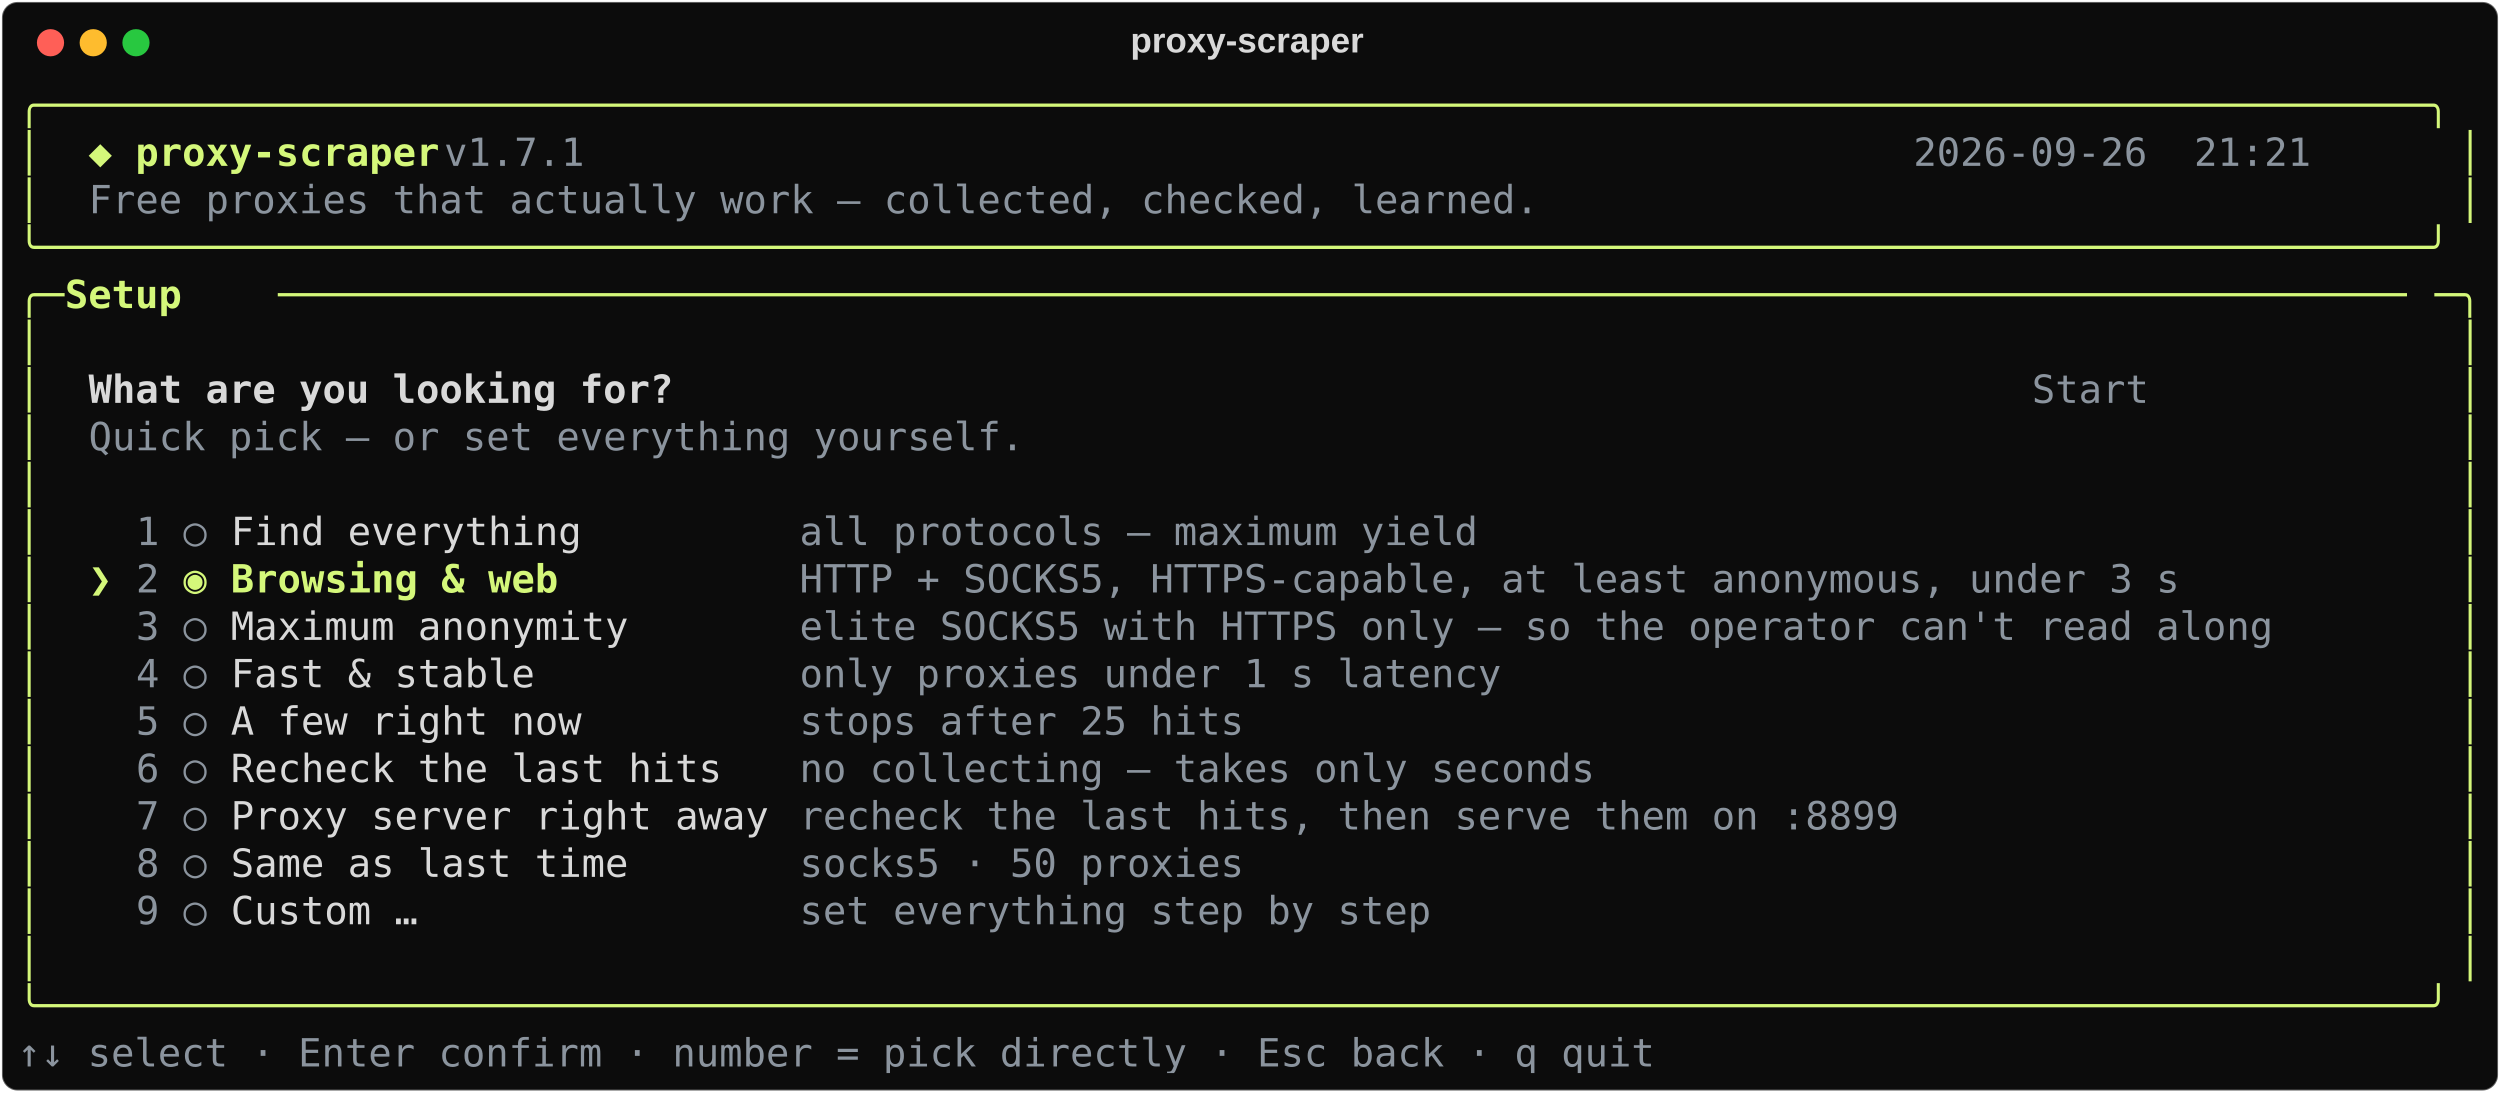
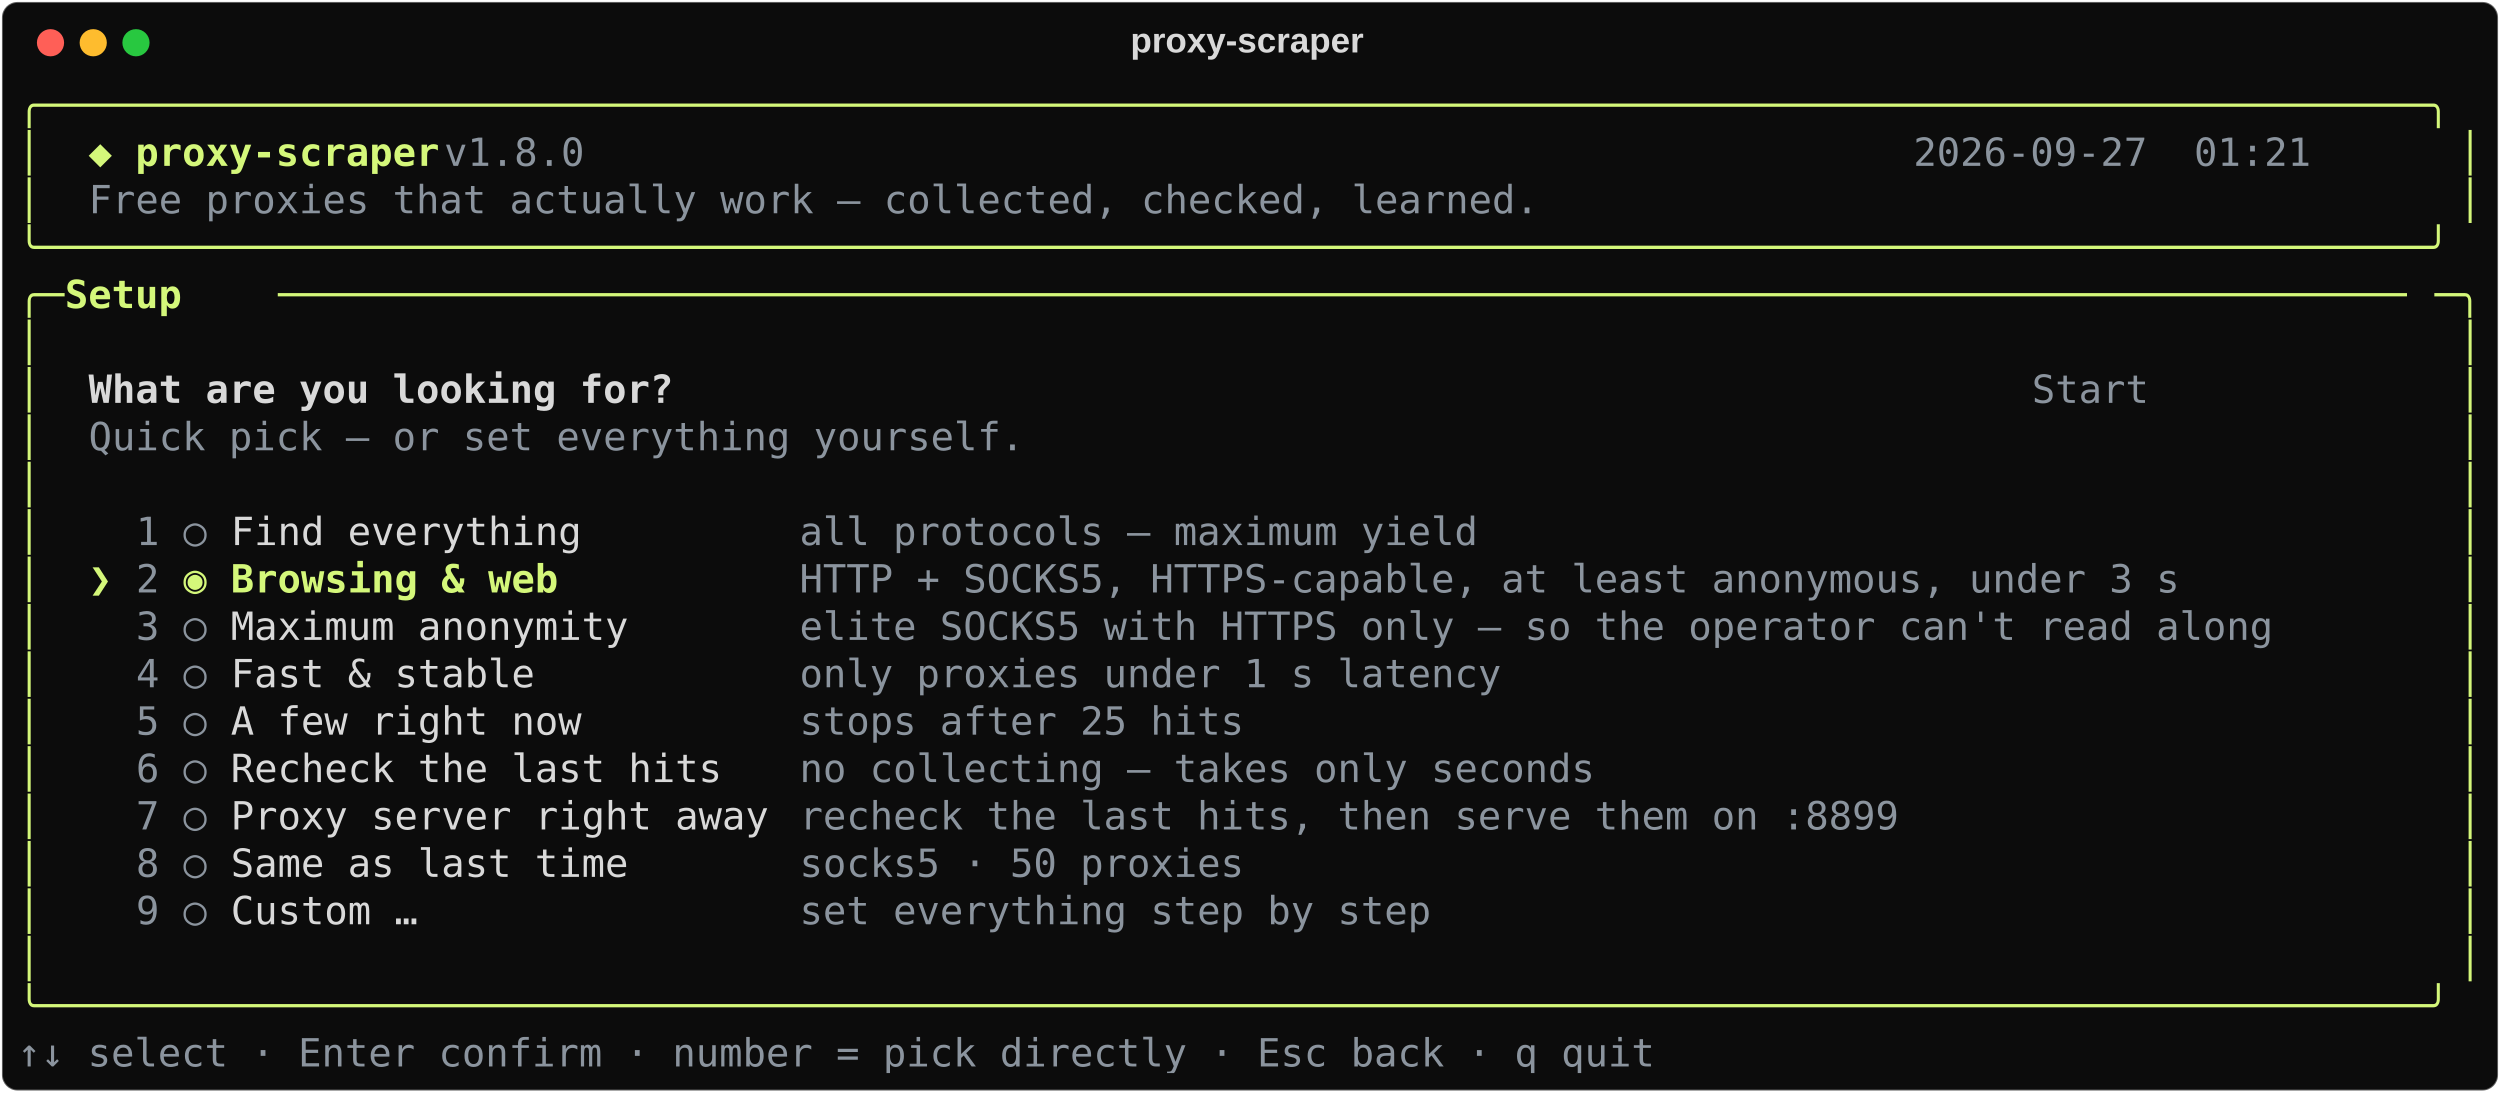
<svg xmlns="http://www.w3.org/2000/svg" class="rich-terminal" viewBox="0 0 1287 562.4">
  <style>

    @font-face {
        font-family: "Fira Code";
        src: local("FiraCode-Regular"),
                url("https://cdnjs.cloudflare.com/ajax/libs/firacode/6.2.0/woff2/FiraCode-Regular.woff2") format("woff2"),
                url("https://cdnjs.cloudflare.com/ajax/libs/firacode/6.2.0/woff/FiraCode-Regular.woff") format("woff");
        font-style: normal;
        font-weight: 400;
    }
    @font-face {
        font-family: "Fira Code";
        src: local("FiraCode-Bold"),
                url("https://cdnjs.cloudflare.com/ajax/libs/firacode/6.2.0/woff2/FiraCode-Bold.woff2") format("woff2"),
                url("https://cdnjs.cloudflare.com/ajax/libs/firacode/6.2.0/woff/FiraCode-Bold.woff") format("woff");
        font-style: bold;
        font-weight: 700;
    }

-     .terminal-229519434-matrix {
+     .terminal-3635425353-matrix {
        font-family: Fira Code, monospace;
        font-size: 20px;
        line-height: 24.4px;
        font-variant-east-asian: full-width;
    }

-     .terminal-229519434-title {
+     .terminal-3635425353-title {
        font-size: 18px;
        font-weight: bold;
        font-family: arial;
    }

-     .terminal-229519434-r1 { fill: #d4f77a }
- .terminal-229519434-r2 { fill: #d9d9d9 }
- .terminal-229519434-r3 { fill: #d4f77a;font-weight: bold }
- .terminal-229519434-r4 { fill: #8b949e }
- .terminal-229519434-r5 { fill: #d9d9d9;font-weight: bold }
+     .terminal-3635425353-r1 { fill: #d4f77a }
+ .terminal-3635425353-r2 { fill: #d9d9d9 }
+ .terminal-3635425353-r3 { fill: #d4f77a;font-weight: bold }
+ .terminal-3635425353-r4 { fill: #8b949e }
+ .terminal-3635425353-r5 { fill: #d9d9d9;font-weight: bold }
    </style>
  <defs>
-     <clipPath id="terminal-229519434-clip-terminal">
+     <clipPath id="terminal-3635425353-clip-terminal">
      <rect x="0" y="0" width="1267.8" height="511.4" />
    </clipPath>
-     <clipPath id="terminal-229519434-line-0">
+     <clipPath id="terminal-3635425353-line-0">
      <rect x="0" y="1.5" width="1268.8" height="24.65" />
    </clipPath>
-     <clipPath id="terminal-229519434-line-1">
+     <clipPath id="terminal-3635425353-line-1">
      <rect x="0" y="25.9" width="1268.8" height="24.65" />
    </clipPath>
-     <clipPath id="terminal-229519434-line-2">
+     <clipPath id="terminal-3635425353-line-2">
      <rect x="0" y="50.3" width="1268.8" height="24.65" />
    </clipPath>
-     <clipPath id="terminal-229519434-line-3">
+     <clipPath id="terminal-3635425353-line-3">
      <rect x="0" y="74.7" width="1268.8" height="24.65" />
    </clipPath>
-     <clipPath id="terminal-229519434-line-4">
+     <clipPath id="terminal-3635425353-line-4">
      <rect x="0" y="99.1" width="1268.8" height="24.65" />
    </clipPath>
-     <clipPath id="terminal-229519434-line-5">
+     <clipPath id="terminal-3635425353-line-5">
      <rect x="0" y="123.5" width="1268.8" height="24.65" />
    </clipPath>
-     <clipPath id="terminal-229519434-line-6">
+     <clipPath id="terminal-3635425353-line-6">
      <rect x="0" y="147.9" width="1268.8" height="24.65" />
    </clipPath>
-     <clipPath id="terminal-229519434-line-7">
+     <clipPath id="terminal-3635425353-line-7">
      <rect x="0" y="172.3" width="1268.8" height="24.65" />
    </clipPath>
-     <clipPath id="terminal-229519434-line-8">
+     <clipPath id="terminal-3635425353-line-8">
      <rect x="0" y="196.7" width="1268.8" height="24.65" />
    </clipPath>
-     <clipPath id="terminal-229519434-line-9">
+     <clipPath id="terminal-3635425353-line-9">
      <rect x="0" y="221.1" width="1268.8" height="24.65" />
    </clipPath>
-     <clipPath id="terminal-229519434-line-10">
+     <clipPath id="terminal-3635425353-line-10">
      <rect x="0" y="245.5" width="1268.8" height="24.65" />
    </clipPath>
-     <clipPath id="terminal-229519434-line-11">
+     <clipPath id="terminal-3635425353-line-11">
      <rect x="0" y="269.9" width="1268.8" height="24.65" />
    </clipPath>
-     <clipPath id="terminal-229519434-line-12">
+     <clipPath id="terminal-3635425353-line-12">
      <rect x="0" y="294.3" width="1268.8" height="24.65" />
    </clipPath>
-     <clipPath id="terminal-229519434-line-13">
+     <clipPath id="terminal-3635425353-line-13">
      <rect x="0" y="318.7" width="1268.8" height="24.65" />
    </clipPath>
-     <clipPath id="terminal-229519434-line-14">
+     <clipPath id="terminal-3635425353-line-14">
      <rect x="0" y="343.1" width="1268.8" height="24.65" />
    </clipPath>
-     <clipPath id="terminal-229519434-line-15">
+     <clipPath id="terminal-3635425353-line-15">
      <rect x="0" y="367.5" width="1268.8" height="24.65" />
    </clipPath>
-     <clipPath id="terminal-229519434-line-16">
+     <clipPath id="terminal-3635425353-line-16">
      <rect x="0" y="391.9" width="1268.8" height="24.65" />
    </clipPath>
-     <clipPath id="terminal-229519434-line-17">
+     <clipPath id="terminal-3635425353-line-17">
      <rect x="0" y="416.3" width="1268.8" height="24.65" />
    </clipPath>
-     <clipPath id="terminal-229519434-line-18">
+     <clipPath id="terminal-3635425353-line-18">
      <rect x="0" y="440.7" width="1268.8" height="24.65" />
    </clipPath>
-     <clipPath id="terminal-229519434-line-19">
+     <clipPath id="terminal-3635425353-line-19">
      <rect x="0" y="465.1" width="1268.8" height="24.65" />
    </clipPath>
  </defs>
  <rect fill="#0c0c0c" stroke="rgba(255,255,255,0.35)" stroke-width="1" x="1" y="1" width="1285" height="560.4" rx="8" />
-   <text class="terminal-229519434-title" fill="#d9d9d9" text-anchor="middle" x="642" y="27">proxy-scraper</text>
+   <text class="terminal-3635425353-title" fill="#d9d9d9" text-anchor="middle" x="642" y="27">proxy-scraper</text>
  <g transform="translate(26,22)">
    <circle cx="0" cy="0" r="7" fill="#ff5f57" />
    <circle cx="22" cy="0" r="7" fill="#febc2e" />
    <circle cx="44" cy="0" r="7" fill="#28c840" />
  </g>
-   <g transform="translate(9, 41)" clip-path="url(#terminal-229519434-clip-terminal)">
-     <g class="terminal-229519434-matrix">
-       <text class="terminal-229519434-r1" x="0" y="20" textLength="1268.8" clip-path="url(#terminal-229519434-line-0)">╭──────────────────────────────────────────────────────────────────────────────────────────────────────╮</text>
-       <text class="terminal-229519434-r2" x="1268.8" y="20" textLength="12.2" clip-path="url(#terminal-229519434-line-0)">
- </text>
-       <text class="terminal-229519434-r1" x="0" y="44.4" textLength="12.2" clip-path="url(#terminal-229519434-line-1)">│</text>
-       <text class="terminal-229519434-r3" x="36.6" y="44.4" textLength="183" clip-path="url(#terminal-229519434-line-1)">◆ proxy-scraper</text>
-       <text class="terminal-229519434-r4" x="219.6" y="44.4" textLength="97.6" clip-path="url(#terminal-229519434-line-1)">  v1.7.1</text>
-       <text class="terminal-229519434-r4" x="976" y="44.4" textLength="256.2" clip-path="url(#terminal-229519434-line-1)">    2026-09-26  21:21</text>
-       <text class="terminal-229519434-r1" x="1256.6" y="44.4" textLength="12.2" clip-path="url(#terminal-229519434-line-1)">│</text>
-       <text class="terminal-229519434-r2" x="1268.8" y="44.4" textLength="12.2" clip-path="url(#terminal-229519434-line-1)">
- </text>
-       <text class="terminal-229519434-r1" x="0" y="68.8" textLength="12.2" clip-path="url(#terminal-229519434-line-2)">│</text>
-       <text class="terminal-229519434-r4" x="36.6" y="68.8" textLength="939.4" clip-path="url(#terminal-229519434-line-2)">Free proxies that actually work – collected, checked, learned.               </text>
-       <text class="terminal-229519434-r1" x="1256.6" y="68.8" textLength="12.2" clip-path="url(#terminal-229519434-line-2)">│</text>
-       <text class="terminal-229519434-r2" x="1268.8" y="68.8" textLength="12.2" clip-path="url(#terminal-229519434-line-2)">
- </text>
-       <text class="terminal-229519434-r1" x="0" y="93.2" textLength="1268.8" clip-path="url(#terminal-229519434-line-3)">╰──────────────────────────────────────────────────────────────────────────────────────────────────────╯</text>
-       <text class="terminal-229519434-r2" x="1268.8" y="93.2" textLength="12.2" clip-path="url(#terminal-229519434-line-3)">
- </text>
-       <text class="terminal-229519434-r1" x="0" y="117.6" textLength="24.4" clip-path="url(#terminal-229519434-line-4)">╭─</text>
-       <text class="terminal-229519434-r3" x="24.4" y="117.6" textLength="109.8" clip-path="url(#terminal-229519434-line-4)">  Setup  </text>
-       <text class="terminal-229519434-r1" x="134.2" y="117.6" textLength="1110.2" clip-path="url(#terminal-229519434-line-4)">───────────────────────────────────────────────────────────────────────────────────────────</text>
-       <text class="terminal-229519434-r1" x="1244.4" y="117.6" textLength="24.4" clip-path="url(#terminal-229519434-line-4)">─╮</text>
-       <text class="terminal-229519434-r2" x="1268.8" y="117.6" textLength="12.2" clip-path="url(#terminal-229519434-line-4)">
- </text>
-       <text class="terminal-229519434-r1" x="0" y="142" textLength="12.2" clip-path="url(#terminal-229519434-line-5)">│</text>
-       <text class="terminal-229519434-r1" x="1256.6" y="142" textLength="12.2" clip-path="url(#terminal-229519434-line-5)">│</text>
-       <text class="terminal-229519434-r2" x="1268.8" y="142" textLength="12.2" clip-path="url(#terminal-229519434-line-5)">
- </text>
-       <text class="terminal-229519434-r1" x="0" y="166.4" textLength="12.2" clip-path="url(#terminal-229519434-line-6)">│</text>
-       <text class="terminal-229519434-r5" x="36.6" y="166.4" textLength="1000.4" clip-path="url(#terminal-229519434-line-6)">What are you looking for?                                                         </text>
-       <text class="terminal-229519434-r4" x="1037" y="166.4" textLength="195.2" clip-path="url(#terminal-229519434-line-6)">           Start</text>
-       <text class="terminal-229519434-r1" x="1256.6" y="166.4" textLength="12.2" clip-path="url(#terminal-229519434-line-6)">│</text>
-       <text class="terminal-229519434-r2" x="1268.8" y="166.4" textLength="12.2" clip-path="url(#terminal-229519434-line-6)">
- </text>
-       <text class="terminal-229519434-r1" x="0" y="190.8" textLength="12.2" clip-path="url(#terminal-229519434-line-7)">│</text>
-       <text class="terminal-229519434-r4" x="36.6" y="190.8" textLength="488" clip-path="url(#terminal-229519434-line-7)">Quick pick – or set everything yourself.</text>
-       <text class="terminal-229519434-r1" x="1256.6" y="190.8" textLength="12.2" clip-path="url(#terminal-229519434-line-7)">│</text>
-       <text class="terminal-229519434-r2" x="1268.8" y="190.8" textLength="12.2" clip-path="url(#terminal-229519434-line-7)">
- </text>
-       <text class="terminal-229519434-r1" x="0" y="215.2" textLength="12.2" clip-path="url(#terminal-229519434-line-8)">│</text>
-       <text class="terminal-229519434-r1" x="1256.6" y="215.2" textLength="12.2" clip-path="url(#terminal-229519434-line-8)">│</text>
-       <text class="terminal-229519434-r2" x="1268.8" y="215.2" textLength="12.2" clip-path="url(#terminal-229519434-line-8)">
- </text>
-       <text class="terminal-229519434-r1" x="0" y="239.6" textLength="12.2" clip-path="url(#terminal-229519434-line-9)">│</text>
-       <text class="terminal-229519434-r4" x="61" y="239.6" textLength="12.2" clip-path="url(#terminal-229519434-line-9)">1</text>
-       <text class="terminal-229519434-r4" x="85.4" y="239.6" textLength="12.2" clip-path="url(#terminal-229519434-line-9)">○</text>
-       <text class="terminal-229519434-r2" x="109.8" y="239.6" textLength="280.6" clip-path="url(#terminal-229519434-line-9)">Find everything        </text>
-       <text class="terminal-229519434-r4" x="402.6" y="239.6" textLength="829.6" clip-path="url(#terminal-229519434-line-9)">all protocols – maximum yield                                       </text>
-       <text class="terminal-229519434-r1" x="1256.6" y="239.6" textLength="12.2" clip-path="url(#terminal-229519434-line-9)">│</text>
-       <text class="terminal-229519434-r2" x="1268.8" y="239.6" textLength="12.2" clip-path="url(#terminal-229519434-line-9)">
- </text>
-       <text class="terminal-229519434-r1" x="0" y="264" textLength="12.2" clip-path="url(#terminal-229519434-line-10)">│</text>
-       <text class="terminal-229519434-r3" x="36.6" y="264" textLength="12.2" clip-path="url(#terminal-229519434-line-10)">❯</text>
-       <text class="terminal-229519434-r4" x="61" y="264" textLength="12.2" clip-path="url(#terminal-229519434-line-10)">2</text>
-       <text class="terminal-229519434-r3" x="85.4" y="264" textLength="12.2" clip-path="url(#terminal-229519434-line-10)">◉</text>
-       <text class="terminal-229519434-r3" x="109.8" y="264" textLength="280.6" clip-path="url(#terminal-229519434-line-10)">Browsing &amp; web         </text>
-       <text class="terminal-229519434-r4" x="402.6" y="264" textLength="829.6" clip-path="url(#terminal-229519434-line-10)">HTTP + SOCKS5, HTTPS-capable, at least anonymous, under 3 s         </text>
-       <text class="terminal-229519434-r1" x="1256.6" y="264" textLength="12.2" clip-path="url(#terminal-229519434-line-10)">│</text>
-       <text class="terminal-229519434-r2" x="1268.8" y="264" textLength="12.2" clip-path="url(#terminal-229519434-line-10)">
- </text>
-       <text class="terminal-229519434-r1" x="0" y="288.4" textLength="12.2" clip-path="url(#terminal-229519434-line-11)">│</text>
-       <text class="terminal-229519434-r4" x="61" y="288.4" textLength="12.2" clip-path="url(#terminal-229519434-line-11)">3</text>
-       <text class="terminal-229519434-r4" x="85.4" y="288.4" textLength="12.2" clip-path="url(#terminal-229519434-line-11)">○</text>
-       <text class="terminal-229519434-r2" x="109.8" y="288.4" textLength="280.6" clip-path="url(#terminal-229519434-line-11)">Maximum anonymity      </text>
-       <text class="terminal-229519434-r4" x="402.6" y="288.4" textLength="829.6" clip-path="url(#terminal-229519434-line-11)">elite SOCKS5 with HTTPS only – so the operator can't read along     </text>
-       <text class="terminal-229519434-r1" x="1256.6" y="288.4" textLength="12.2" clip-path="url(#terminal-229519434-line-11)">│</text>
-       <text class="terminal-229519434-r2" x="1268.8" y="288.4" textLength="12.2" clip-path="url(#terminal-229519434-line-11)">
- </text>
-       <text class="terminal-229519434-r1" x="0" y="312.8" textLength="12.2" clip-path="url(#terminal-229519434-line-12)">│</text>
-       <text class="terminal-229519434-r4" x="61" y="312.8" textLength="12.2" clip-path="url(#terminal-229519434-line-12)">4</text>
-       <text class="terminal-229519434-r4" x="85.4" y="312.8" textLength="12.2" clip-path="url(#terminal-229519434-line-12)">○</text>
-       <text class="terminal-229519434-r2" x="109.8" y="312.8" textLength="280.6" clip-path="url(#terminal-229519434-line-12)">Fast &amp; stable          </text>
-       <text class="terminal-229519434-r4" x="402.6" y="312.8" textLength="829.6" clip-path="url(#terminal-229519434-line-12)">only proxies under 1 s latency                                      </text>
-       <text class="terminal-229519434-r1" x="1256.6" y="312.8" textLength="12.2" clip-path="url(#terminal-229519434-line-12)">│</text>
-       <text class="terminal-229519434-r2" x="1268.8" y="312.8" textLength="12.2" clip-path="url(#terminal-229519434-line-12)">
- </text>
-       <text class="terminal-229519434-r1" x="0" y="337.2" textLength="12.2" clip-path="url(#terminal-229519434-line-13)">│</text>
-       <text class="terminal-229519434-r4" x="61" y="337.2" textLength="12.2" clip-path="url(#terminal-229519434-line-13)">5</text>
-       <text class="terminal-229519434-r4" x="85.4" y="337.2" textLength="12.2" clip-path="url(#terminal-229519434-line-13)">○</text>
-       <text class="terminal-229519434-r2" x="109.8" y="337.2" textLength="280.6" clip-path="url(#terminal-229519434-line-13)">A few right now        </text>
-       <text class="terminal-229519434-r4" x="402.6" y="337.2" textLength="829.6" clip-path="url(#terminal-229519434-line-13)">stops after 25 hits                                                 </text>
-       <text class="terminal-229519434-r1" x="1256.6" y="337.2" textLength="12.2" clip-path="url(#terminal-229519434-line-13)">│</text>
-       <text class="terminal-229519434-r2" x="1268.8" y="337.2" textLength="12.2" clip-path="url(#terminal-229519434-line-13)">
- </text>
-       <text class="terminal-229519434-r1" x="0" y="361.6" textLength="12.2" clip-path="url(#terminal-229519434-line-14)">│</text>
-       <text class="terminal-229519434-r4" x="61" y="361.6" textLength="12.2" clip-path="url(#terminal-229519434-line-14)">6</text>
-       <text class="terminal-229519434-r4" x="85.4" y="361.6" textLength="12.2" clip-path="url(#terminal-229519434-line-14)">○</text>
-       <text class="terminal-229519434-r2" x="109.8" y="361.6" textLength="280.6" clip-path="url(#terminal-229519434-line-14)">Recheck the last hits  </text>
-       <text class="terminal-229519434-r4" x="402.6" y="361.6" textLength="829.6" clip-path="url(#terminal-229519434-line-14)">no collecting – takes only seconds                                  </text>
-       <text class="terminal-229519434-r1" x="1256.6" y="361.6" textLength="12.2" clip-path="url(#terminal-229519434-line-14)">│</text>
-       <text class="terminal-229519434-r2" x="1268.8" y="361.6" textLength="12.2" clip-path="url(#terminal-229519434-line-14)">
- </text>
-       <text class="terminal-229519434-r1" x="0" y="386" textLength="12.2" clip-path="url(#terminal-229519434-line-15)">│</text>
-       <text class="terminal-229519434-r4" x="61" y="386" textLength="12.2" clip-path="url(#terminal-229519434-line-15)">7</text>
-       <text class="terminal-229519434-r4" x="85.4" y="386" textLength="12.2" clip-path="url(#terminal-229519434-line-15)">○</text>
-       <text class="terminal-229519434-r2" x="109.8" y="386" textLength="280.6" clip-path="url(#terminal-229519434-line-15)">Proxy server right away</text>
-       <text class="terminal-229519434-r4" x="402.6" y="386" textLength="829.6" clip-path="url(#terminal-229519434-line-15)">recheck the last hits, then serve them on :8899                     </text>
-       <text class="terminal-229519434-r1" x="1256.6" y="386" textLength="12.2" clip-path="url(#terminal-229519434-line-15)">│</text>
-       <text class="terminal-229519434-r2" x="1268.8" y="386" textLength="12.2" clip-path="url(#terminal-229519434-line-15)">
- </text>
-       <text class="terminal-229519434-r1" x="0" y="410.4" textLength="12.2" clip-path="url(#terminal-229519434-line-16)">│</text>
-       <text class="terminal-229519434-r4" x="61" y="410.4" textLength="12.2" clip-path="url(#terminal-229519434-line-16)">8</text>
-       <text class="terminal-229519434-r4" x="85.4" y="410.4" textLength="12.2" clip-path="url(#terminal-229519434-line-16)">○</text>
-       <text class="terminal-229519434-r2" x="109.8" y="410.4" textLength="280.6" clip-path="url(#terminal-229519434-line-16)">Same as last time      </text>
-       <text class="terminal-229519434-r4" x="402.6" y="410.4" textLength="829.6" clip-path="url(#terminal-229519434-line-16)">socks5 · 50 proxies                                                 </text>
-       <text class="terminal-229519434-r1" x="1256.6" y="410.4" textLength="12.2" clip-path="url(#terminal-229519434-line-16)">│</text>
-       <text class="terminal-229519434-r2" x="1268.8" y="410.4" textLength="12.2" clip-path="url(#terminal-229519434-line-16)">
- </text>
-       <text class="terminal-229519434-r1" x="0" y="434.8" textLength="12.2" clip-path="url(#terminal-229519434-line-17)">│</text>
-       <text class="terminal-229519434-r4" x="61" y="434.8" textLength="12.2" clip-path="url(#terminal-229519434-line-17)">9</text>
-       <text class="terminal-229519434-r4" x="85.4" y="434.8" textLength="12.2" clip-path="url(#terminal-229519434-line-17)">○</text>
-       <text class="terminal-229519434-r2" x="109.8" y="434.8" textLength="280.6" clip-path="url(#terminal-229519434-line-17)">Custom …               </text>
-       <text class="terminal-229519434-r4" x="402.6" y="434.8" textLength="829.6" clip-path="url(#terminal-229519434-line-17)">set everything step by step                                         </text>
-       <text class="terminal-229519434-r1" x="1256.6" y="434.8" textLength="12.2" clip-path="url(#terminal-229519434-line-17)">│</text>
-       <text class="terminal-229519434-r2" x="1268.8" y="434.8" textLength="12.2" clip-path="url(#terminal-229519434-line-17)">
- </text>
-       <text class="terminal-229519434-r1" x="0" y="459.2" textLength="12.2" clip-path="url(#terminal-229519434-line-18)">│</text>
-       <text class="terminal-229519434-r1" x="1256.6" y="459.2" textLength="12.2" clip-path="url(#terminal-229519434-line-18)">│</text>
-       <text class="terminal-229519434-r2" x="1268.8" y="459.2" textLength="12.2" clip-path="url(#terminal-229519434-line-18)">
- </text>
-       <text class="terminal-229519434-r1" x="0" y="483.6" textLength="1268.8" clip-path="url(#terminal-229519434-line-19)">╰──────────────────────────────────────────────────────────────────────────────────────────────────────╯</text>
-       <text class="terminal-229519434-r2" x="1268.8" y="483.6" textLength="12.2" clip-path="url(#terminal-229519434-line-19)">
- </text>
-       <text class="terminal-229519434-r4" x="0" y="508" textLength="878.4" clip-path="url(#terminal-229519434-line-20)">  ↑↓ select · Enter confirm · number = pick directly · Esc back · q quit</text>
-       <text class="terminal-229519434-r2" x="1268.8" y="508" textLength="12.2" clip-path="url(#terminal-229519434-line-20)">
+   <g transform="translate(9, 41)" clip-path="url(#terminal-3635425353-clip-terminal)">
+     <g class="terminal-3635425353-matrix">
+       <text class="terminal-3635425353-r1" x="0" y="20" textLength="1268.8" clip-path="url(#terminal-3635425353-line-0)">╭──────────────────────────────────────────────────────────────────────────────────────────────────────╮</text>
+       <text class="terminal-3635425353-r2" x="1268.8" y="20" textLength="12.2" clip-path="url(#terminal-3635425353-line-0)">
+ </text>
+       <text class="terminal-3635425353-r1" x="0" y="44.4" textLength="12.2" clip-path="url(#terminal-3635425353-line-1)">│</text>
+       <text class="terminal-3635425353-r3" x="36.6" y="44.4" textLength="183" clip-path="url(#terminal-3635425353-line-1)">◆ proxy-scraper</text>
+       <text class="terminal-3635425353-r4" x="219.6" y="44.4" textLength="97.6" clip-path="url(#terminal-3635425353-line-1)">  v1.8.0</text>
+       <text class="terminal-3635425353-r4" x="976" y="44.4" textLength="256.2" clip-path="url(#terminal-3635425353-line-1)">    2026-09-27  01:21</text>
+       <text class="terminal-3635425353-r1" x="1256.6" y="44.4" textLength="12.2" clip-path="url(#terminal-3635425353-line-1)">│</text>
+       <text class="terminal-3635425353-r2" x="1268.8" y="44.4" textLength="12.2" clip-path="url(#terminal-3635425353-line-1)">
+ </text>
+       <text class="terminal-3635425353-r1" x="0" y="68.8" textLength="12.2" clip-path="url(#terminal-3635425353-line-2)">│</text>
+       <text class="terminal-3635425353-r4" x="36.6" y="68.8" textLength="939.4" clip-path="url(#terminal-3635425353-line-2)">Free proxies that actually work – collected, checked, learned.               </text>
+       <text class="terminal-3635425353-r1" x="1256.6" y="68.8" textLength="12.2" clip-path="url(#terminal-3635425353-line-2)">│</text>
+       <text class="terminal-3635425353-r2" x="1268.8" y="68.8" textLength="12.2" clip-path="url(#terminal-3635425353-line-2)">
+ </text>
+       <text class="terminal-3635425353-r1" x="0" y="93.2" textLength="1268.8" clip-path="url(#terminal-3635425353-line-3)">╰──────────────────────────────────────────────────────────────────────────────────────────────────────╯</text>
+       <text class="terminal-3635425353-r2" x="1268.8" y="93.2" textLength="12.2" clip-path="url(#terminal-3635425353-line-3)">
+ </text>
+       <text class="terminal-3635425353-r1" x="0" y="117.6" textLength="24.4" clip-path="url(#terminal-3635425353-line-4)">╭─</text>
+       <text class="terminal-3635425353-r3" x="24.4" y="117.6" textLength="109.8" clip-path="url(#terminal-3635425353-line-4)">  Setup  </text>
+       <text class="terminal-3635425353-r1" x="134.2" y="117.6" textLength="1110.2" clip-path="url(#terminal-3635425353-line-4)">───────────────────────────────────────────────────────────────────────────────────────────</text>
+       <text class="terminal-3635425353-r1" x="1244.4" y="117.6" textLength="24.4" clip-path="url(#terminal-3635425353-line-4)">─╮</text>
+       <text class="terminal-3635425353-r2" x="1268.8" y="117.6" textLength="12.2" clip-path="url(#terminal-3635425353-line-4)">
+ </text>
+       <text class="terminal-3635425353-r1" x="0" y="142" textLength="12.2" clip-path="url(#terminal-3635425353-line-5)">│</text>
+       <text class="terminal-3635425353-r1" x="1256.6" y="142" textLength="12.2" clip-path="url(#terminal-3635425353-line-5)">│</text>
+       <text class="terminal-3635425353-r2" x="1268.8" y="142" textLength="12.2" clip-path="url(#terminal-3635425353-line-5)">
+ </text>
+       <text class="terminal-3635425353-r1" x="0" y="166.4" textLength="12.2" clip-path="url(#terminal-3635425353-line-6)">│</text>
+       <text class="terminal-3635425353-r5" x="36.6" y="166.4" textLength="1000.4" clip-path="url(#terminal-3635425353-line-6)">What are you looking for?                                                         </text>
+       <text class="terminal-3635425353-r4" x="1037" y="166.4" textLength="195.2" clip-path="url(#terminal-3635425353-line-6)">           Start</text>
+       <text class="terminal-3635425353-r1" x="1256.6" y="166.4" textLength="12.2" clip-path="url(#terminal-3635425353-line-6)">│</text>
+       <text class="terminal-3635425353-r2" x="1268.8" y="166.4" textLength="12.2" clip-path="url(#terminal-3635425353-line-6)">
+ </text>
+       <text class="terminal-3635425353-r1" x="0" y="190.8" textLength="12.2" clip-path="url(#terminal-3635425353-line-7)">│</text>
+       <text class="terminal-3635425353-r4" x="36.6" y="190.8" textLength="488" clip-path="url(#terminal-3635425353-line-7)">Quick pick – or set everything yourself.</text>
+       <text class="terminal-3635425353-r1" x="1256.6" y="190.8" textLength="12.2" clip-path="url(#terminal-3635425353-line-7)">│</text>
+       <text class="terminal-3635425353-r2" x="1268.8" y="190.8" textLength="12.2" clip-path="url(#terminal-3635425353-line-7)">
+ </text>
+       <text class="terminal-3635425353-r1" x="0" y="215.2" textLength="12.2" clip-path="url(#terminal-3635425353-line-8)">│</text>
+       <text class="terminal-3635425353-r1" x="1256.6" y="215.2" textLength="12.2" clip-path="url(#terminal-3635425353-line-8)">│</text>
+       <text class="terminal-3635425353-r2" x="1268.8" y="215.2" textLength="12.2" clip-path="url(#terminal-3635425353-line-8)">
+ </text>
+       <text class="terminal-3635425353-r1" x="0" y="239.6" textLength="12.2" clip-path="url(#terminal-3635425353-line-9)">│</text>
+       <text class="terminal-3635425353-r4" x="61" y="239.6" textLength="12.2" clip-path="url(#terminal-3635425353-line-9)">1</text>
+       <text class="terminal-3635425353-r4" x="85.4" y="239.6" textLength="12.2" clip-path="url(#terminal-3635425353-line-9)">○</text>
+       <text class="terminal-3635425353-r2" x="109.8" y="239.6" textLength="280.6" clip-path="url(#terminal-3635425353-line-9)">Find everything        </text>
+       <text class="terminal-3635425353-r4" x="402.6" y="239.6" textLength="829.6" clip-path="url(#terminal-3635425353-line-9)">all protocols – maximum yield                                       </text>
+       <text class="terminal-3635425353-r1" x="1256.6" y="239.6" textLength="12.2" clip-path="url(#terminal-3635425353-line-9)">│</text>
+       <text class="terminal-3635425353-r2" x="1268.8" y="239.6" textLength="12.2" clip-path="url(#terminal-3635425353-line-9)">
+ </text>
+       <text class="terminal-3635425353-r1" x="0" y="264" textLength="12.2" clip-path="url(#terminal-3635425353-line-10)">│</text>
+       <text class="terminal-3635425353-r3" x="36.6" y="264" textLength="12.2" clip-path="url(#terminal-3635425353-line-10)">❯</text>
+       <text class="terminal-3635425353-r4" x="61" y="264" textLength="12.2" clip-path="url(#terminal-3635425353-line-10)">2</text>
+       <text class="terminal-3635425353-r3" x="85.4" y="264" textLength="12.2" clip-path="url(#terminal-3635425353-line-10)">◉</text>
+       <text class="terminal-3635425353-r3" x="109.8" y="264" textLength="280.6" clip-path="url(#terminal-3635425353-line-10)">Browsing &amp; web         </text>
+       <text class="terminal-3635425353-r4" x="402.6" y="264" textLength="829.6" clip-path="url(#terminal-3635425353-line-10)">HTTP + SOCKS5, HTTPS-capable, at least anonymous, under 3 s         </text>
+       <text class="terminal-3635425353-r1" x="1256.6" y="264" textLength="12.2" clip-path="url(#terminal-3635425353-line-10)">│</text>
+       <text class="terminal-3635425353-r2" x="1268.8" y="264" textLength="12.2" clip-path="url(#terminal-3635425353-line-10)">
+ </text>
+       <text class="terminal-3635425353-r1" x="0" y="288.4" textLength="12.2" clip-path="url(#terminal-3635425353-line-11)">│</text>
+       <text class="terminal-3635425353-r4" x="61" y="288.4" textLength="12.2" clip-path="url(#terminal-3635425353-line-11)">3</text>
+       <text class="terminal-3635425353-r4" x="85.4" y="288.4" textLength="12.2" clip-path="url(#terminal-3635425353-line-11)">○</text>
+       <text class="terminal-3635425353-r2" x="109.8" y="288.4" textLength="280.6" clip-path="url(#terminal-3635425353-line-11)">Maximum anonymity      </text>
+       <text class="terminal-3635425353-r4" x="402.6" y="288.4" textLength="829.6" clip-path="url(#terminal-3635425353-line-11)">elite SOCKS5 with HTTPS only – so the operator can't read along     </text>
+       <text class="terminal-3635425353-r1" x="1256.6" y="288.4" textLength="12.2" clip-path="url(#terminal-3635425353-line-11)">│</text>
+       <text class="terminal-3635425353-r2" x="1268.8" y="288.4" textLength="12.2" clip-path="url(#terminal-3635425353-line-11)">
+ </text>
+       <text class="terminal-3635425353-r1" x="0" y="312.8" textLength="12.2" clip-path="url(#terminal-3635425353-line-12)">│</text>
+       <text class="terminal-3635425353-r4" x="61" y="312.8" textLength="12.2" clip-path="url(#terminal-3635425353-line-12)">4</text>
+       <text class="terminal-3635425353-r4" x="85.4" y="312.8" textLength="12.2" clip-path="url(#terminal-3635425353-line-12)">○</text>
+       <text class="terminal-3635425353-r2" x="109.8" y="312.8" textLength="280.6" clip-path="url(#terminal-3635425353-line-12)">Fast &amp; stable          </text>
+       <text class="terminal-3635425353-r4" x="402.6" y="312.8" textLength="829.6" clip-path="url(#terminal-3635425353-line-12)">only proxies under 1 s latency                                      </text>
+       <text class="terminal-3635425353-r1" x="1256.6" y="312.8" textLength="12.2" clip-path="url(#terminal-3635425353-line-12)">│</text>
+       <text class="terminal-3635425353-r2" x="1268.8" y="312.8" textLength="12.2" clip-path="url(#terminal-3635425353-line-12)">
+ </text>
+       <text class="terminal-3635425353-r1" x="0" y="337.2" textLength="12.2" clip-path="url(#terminal-3635425353-line-13)">│</text>
+       <text class="terminal-3635425353-r4" x="61" y="337.2" textLength="12.2" clip-path="url(#terminal-3635425353-line-13)">5</text>
+       <text class="terminal-3635425353-r4" x="85.4" y="337.2" textLength="12.2" clip-path="url(#terminal-3635425353-line-13)">○</text>
+       <text class="terminal-3635425353-r2" x="109.8" y="337.2" textLength="280.6" clip-path="url(#terminal-3635425353-line-13)">A few right now        </text>
+       <text class="terminal-3635425353-r4" x="402.6" y="337.2" textLength="829.6" clip-path="url(#terminal-3635425353-line-13)">stops after 25 hits                                                 </text>
+       <text class="terminal-3635425353-r1" x="1256.6" y="337.2" textLength="12.2" clip-path="url(#terminal-3635425353-line-13)">│</text>
+       <text class="terminal-3635425353-r2" x="1268.8" y="337.2" textLength="12.2" clip-path="url(#terminal-3635425353-line-13)">
+ </text>
+       <text class="terminal-3635425353-r1" x="0" y="361.6" textLength="12.2" clip-path="url(#terminal-3635425353-line-14)">│</text>
+       <text class="terminal-3635425353-r4" x="61" y="361.6" textLength="12.2" clip-path="url(#terminal-3635425353-line-14)">6</text>
+       <text class="terminal-3635425353-r4" x="85.4" y="361.6" textLength="12.2" clip-path="url(#terminal-3635425353-line-14)">○</text>
+       <text class="terminal-3635425353-r2" x="109.8" y="361.6" textLength="280.6" clip-path="url(#terminal-3635425353-line-14)">Recheck the last hits  </text>
+       <text class="terminal-3635425353-r4" x="402.6" y="361.6" textLength="829.6" clip-path="url(#terminal-3635425353-line-14)">no collecting – takes only seconds                                  </text>
+       <text class="terminal-3635425353-r1" x="1256.6" y="361.6" textLength="12.2" clip-path="url(#terminal-3635425353-line-14)">│</text>
+       <text class="terminal-3635425353-r2" x="1268.8" y="361.6" textLength="12.2" clip-path="url(#terminal-3635425353-line-14)">
+ </text>
+       <text class="terminal-3635425353-r1" x="0" y="386" textLength="12.2" clip-path="url(#terminal-3635425353-line-15)">│</text>
+       <text class="terminal-3635425353-r4" x="61" y="386" textLength="12.2" clip-path="url(#terminal-3635425353-line-15)">7</text>
+       <text class="terminal-3635425353-r4" x="85.4" y="386" textLength="12.2" clip-path="url(#terminal-3635425353-line-15)">○</text>
+       <text class="terminal-3635425353-r2" x="109.8" y="386" textLength="280.6" clip-path="url(#terminal-3635425353-line-15)">Proxy server right away</text>
+       <text class="terminal-3635425353-r4" x="402.6" y="386" textLength="829.6" clip-path="url(#terminal-3635425353-line-15)">recheck the last hits, then serve them on :8899                     </text>
+       <text class="terminal-3635425353-r1" x="1256.6" y="386" textLength="12.2" clip-path="url(#terminal-3635425353-line-15)">│</text>
+       <text class="terminal-3635425353-r2" x="1268.8" y="386" textLength="12.2" clip-path="url(#terminal-3635425353-line-15)">
+ </text>
+       <text class="terminal-3635425353-r1" x="0" y="410.4" textLength="12.2" clip-path="url(#terminal-3635425353-line-16)">│</text>
+       <text class="terminal-3635425353-r4" x="61" y="410.4" textLength="12.2" clip-path="url(#terminal-3635425353-line-16)">8</text>
+       <text class="terminal-3635425353-r4" x="85.4" y="410.4" textLength="12.2" clip-path="url(#terminal-3635425353-line-16)">○</text>
+       <text class="terminal-3635425353-r2" x="109.8" y="410.4" textLength="280.6" clip-path="url(#terminal-3635425353-line-16)">Same as last time      </text>
+       <text class="terminal-3635425353-r4" x="402.6" y="410.4" textLength="829.6" clip-path="url(#terminal-3635425353-line-16)">socks5 · 50 proxies                                                 </text>
+       <text class="terminal-3635425353-r1" x="1256.6" y="410.4" textLength="12.2" clip-path="url(#terminal-3635425353-line-16)">│</text>
+       <text class="terminal-3635425353-r2" x="1268.8" y="410.4" textLength="12.2" clip-path="url(#terminal-3635425353-line-16)">
+ </text>
+       <text class="terminal-3635425353-r1" x="0" y="434.8" textLength="12.2" clip-path="url(#terminal-3635425353-line-17)">│</text>
+       <text class="terminal-3635425353-r4" x="61" y="434.8" textLength="12.2" clip-path="url(#terminal-3635425353-line-17)">9</text>
+       <text class="terminal-3635425353-r4" x="85.4" y="434.8" textLength="12.2" clip-path="url(#terminal-3635425353-line-17)">○</text>
+       <text class="terminal-3635425353-r2" x="109.8" y="434.8" textLength="280.6" clip-path="url(#terminal-3635425353-line-17)">Custom …               </text>
+       <text class="terminal-3635425353-r4" x="402.6" y="434.8" textLength="829.6" clip-path="url(#terminal-3635425353-line-17)">set everything step by step                                         </text>
+       <text class="terminal-3635425353-r1" x="1256.6" y="434.8" textLength="12.2" clip-path="url(#terminal-3635425353-line-17)">│</text>
+       <text class="terminal-3635425353-r2" x="1268.8" y="434.8" textLength="12.2" clip-path="url(#terminal-3635425353-line-17)">
+ </text>
+       <text class="terminal-3635425353-r1" x="0" y="459.2" textLength="12.2" clip-path="url(#terminal-3635425353-line-18)">│</text>
+       <text class="terminal-3635425353-r1" x="1256.6" y="459.2" textLength="12.2" clip-path="url(#terminal-3635425353-line-18)">│</text>
+       <text class="terminal-3635425353-r2" x="1268.8" y="459.2" textLength="12.2" clip-path="url(#terminal-3635425353-line-18)">
+ </text>
+       <text class="terminal-3635425353-r1" x="0" y="483.6" textLength="1268.8" clip-path="url(#terminal-3635425353-line-19)">╰──────────────────────────────────────────────────────────────────────────────────────────────────────╯</text>
+       <text class="terminal-3635425353-r2" x="1268.8" y="483.6" textLength="12.2" clip-path="url(#terminal-3635425353-line-19)">
+ </text>
+       <text class="terminal-3635425353-r4" x="0" y="508" textLength="878.4" clip-path="url(#terminal-3635425353-line-20)">  ↑↓ select · Enter confirm · number = pick directly · Esc back · q quit</text>
+       <text class="terminal-3635425353-r2" x="1268.8" y="508" textLength="12.2" clip-path="url(#terminal-3635425353-line-20)">
</text>
    </g>
  </g>
</svg>
